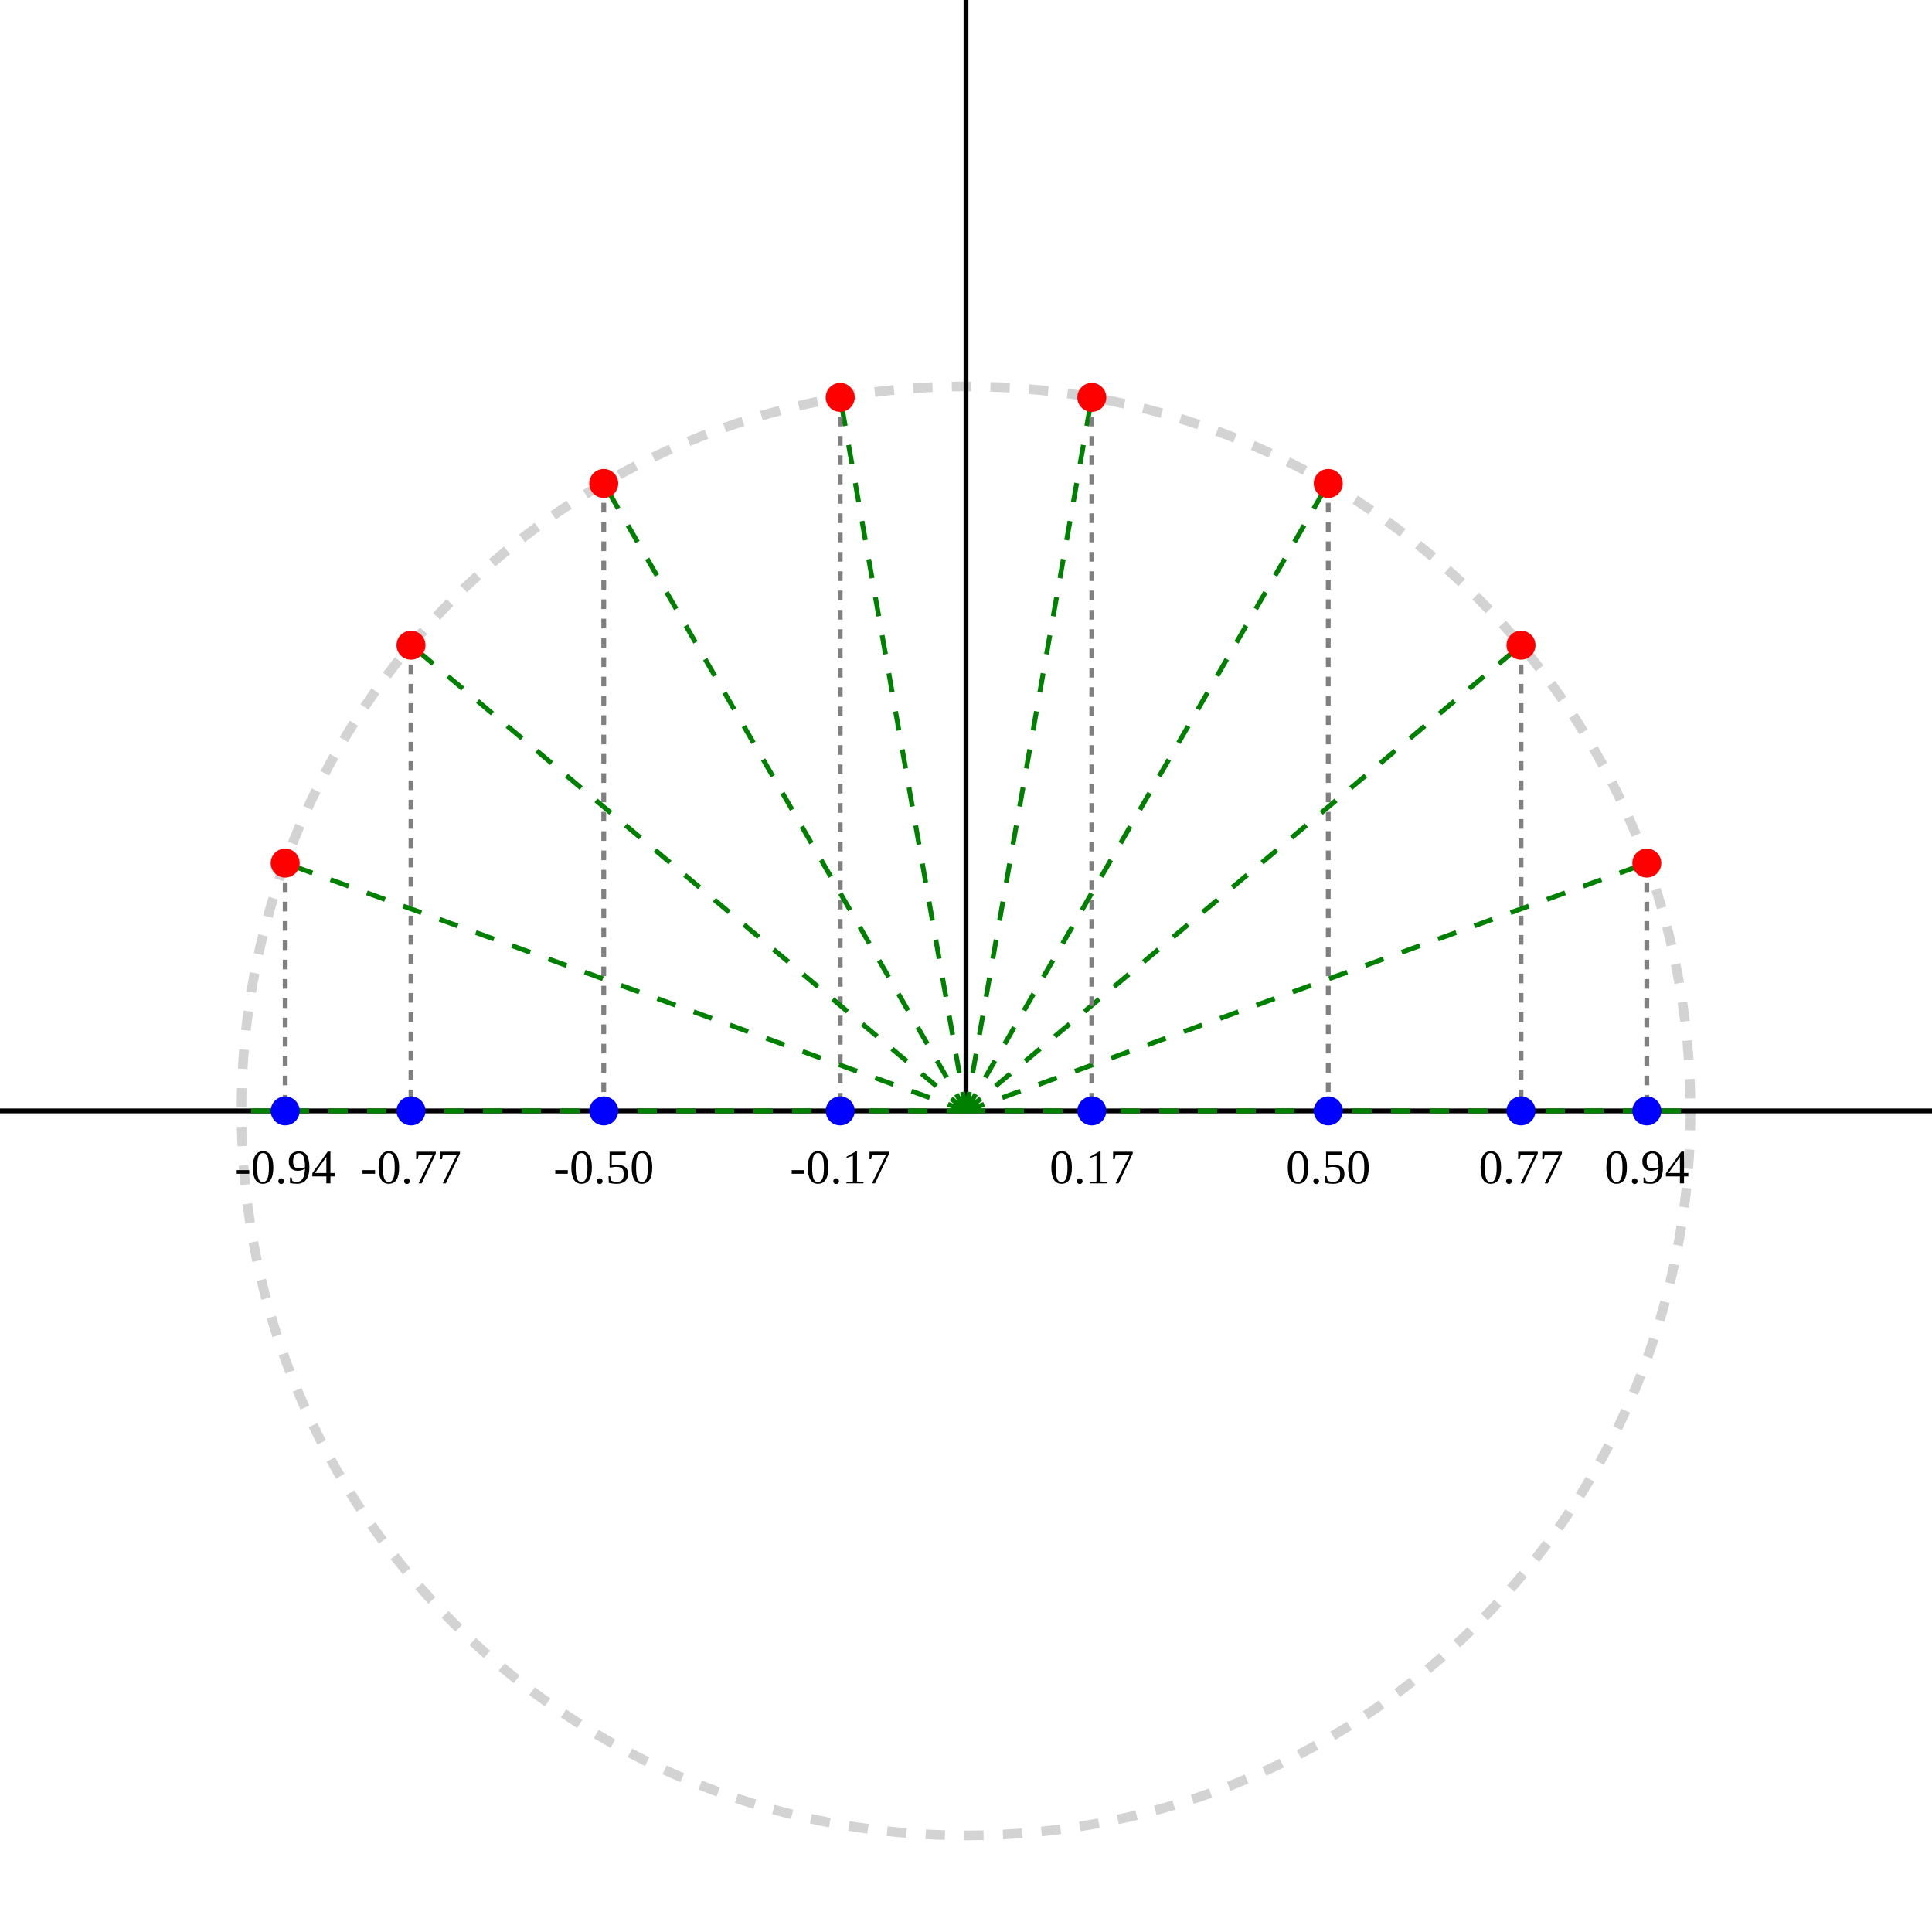
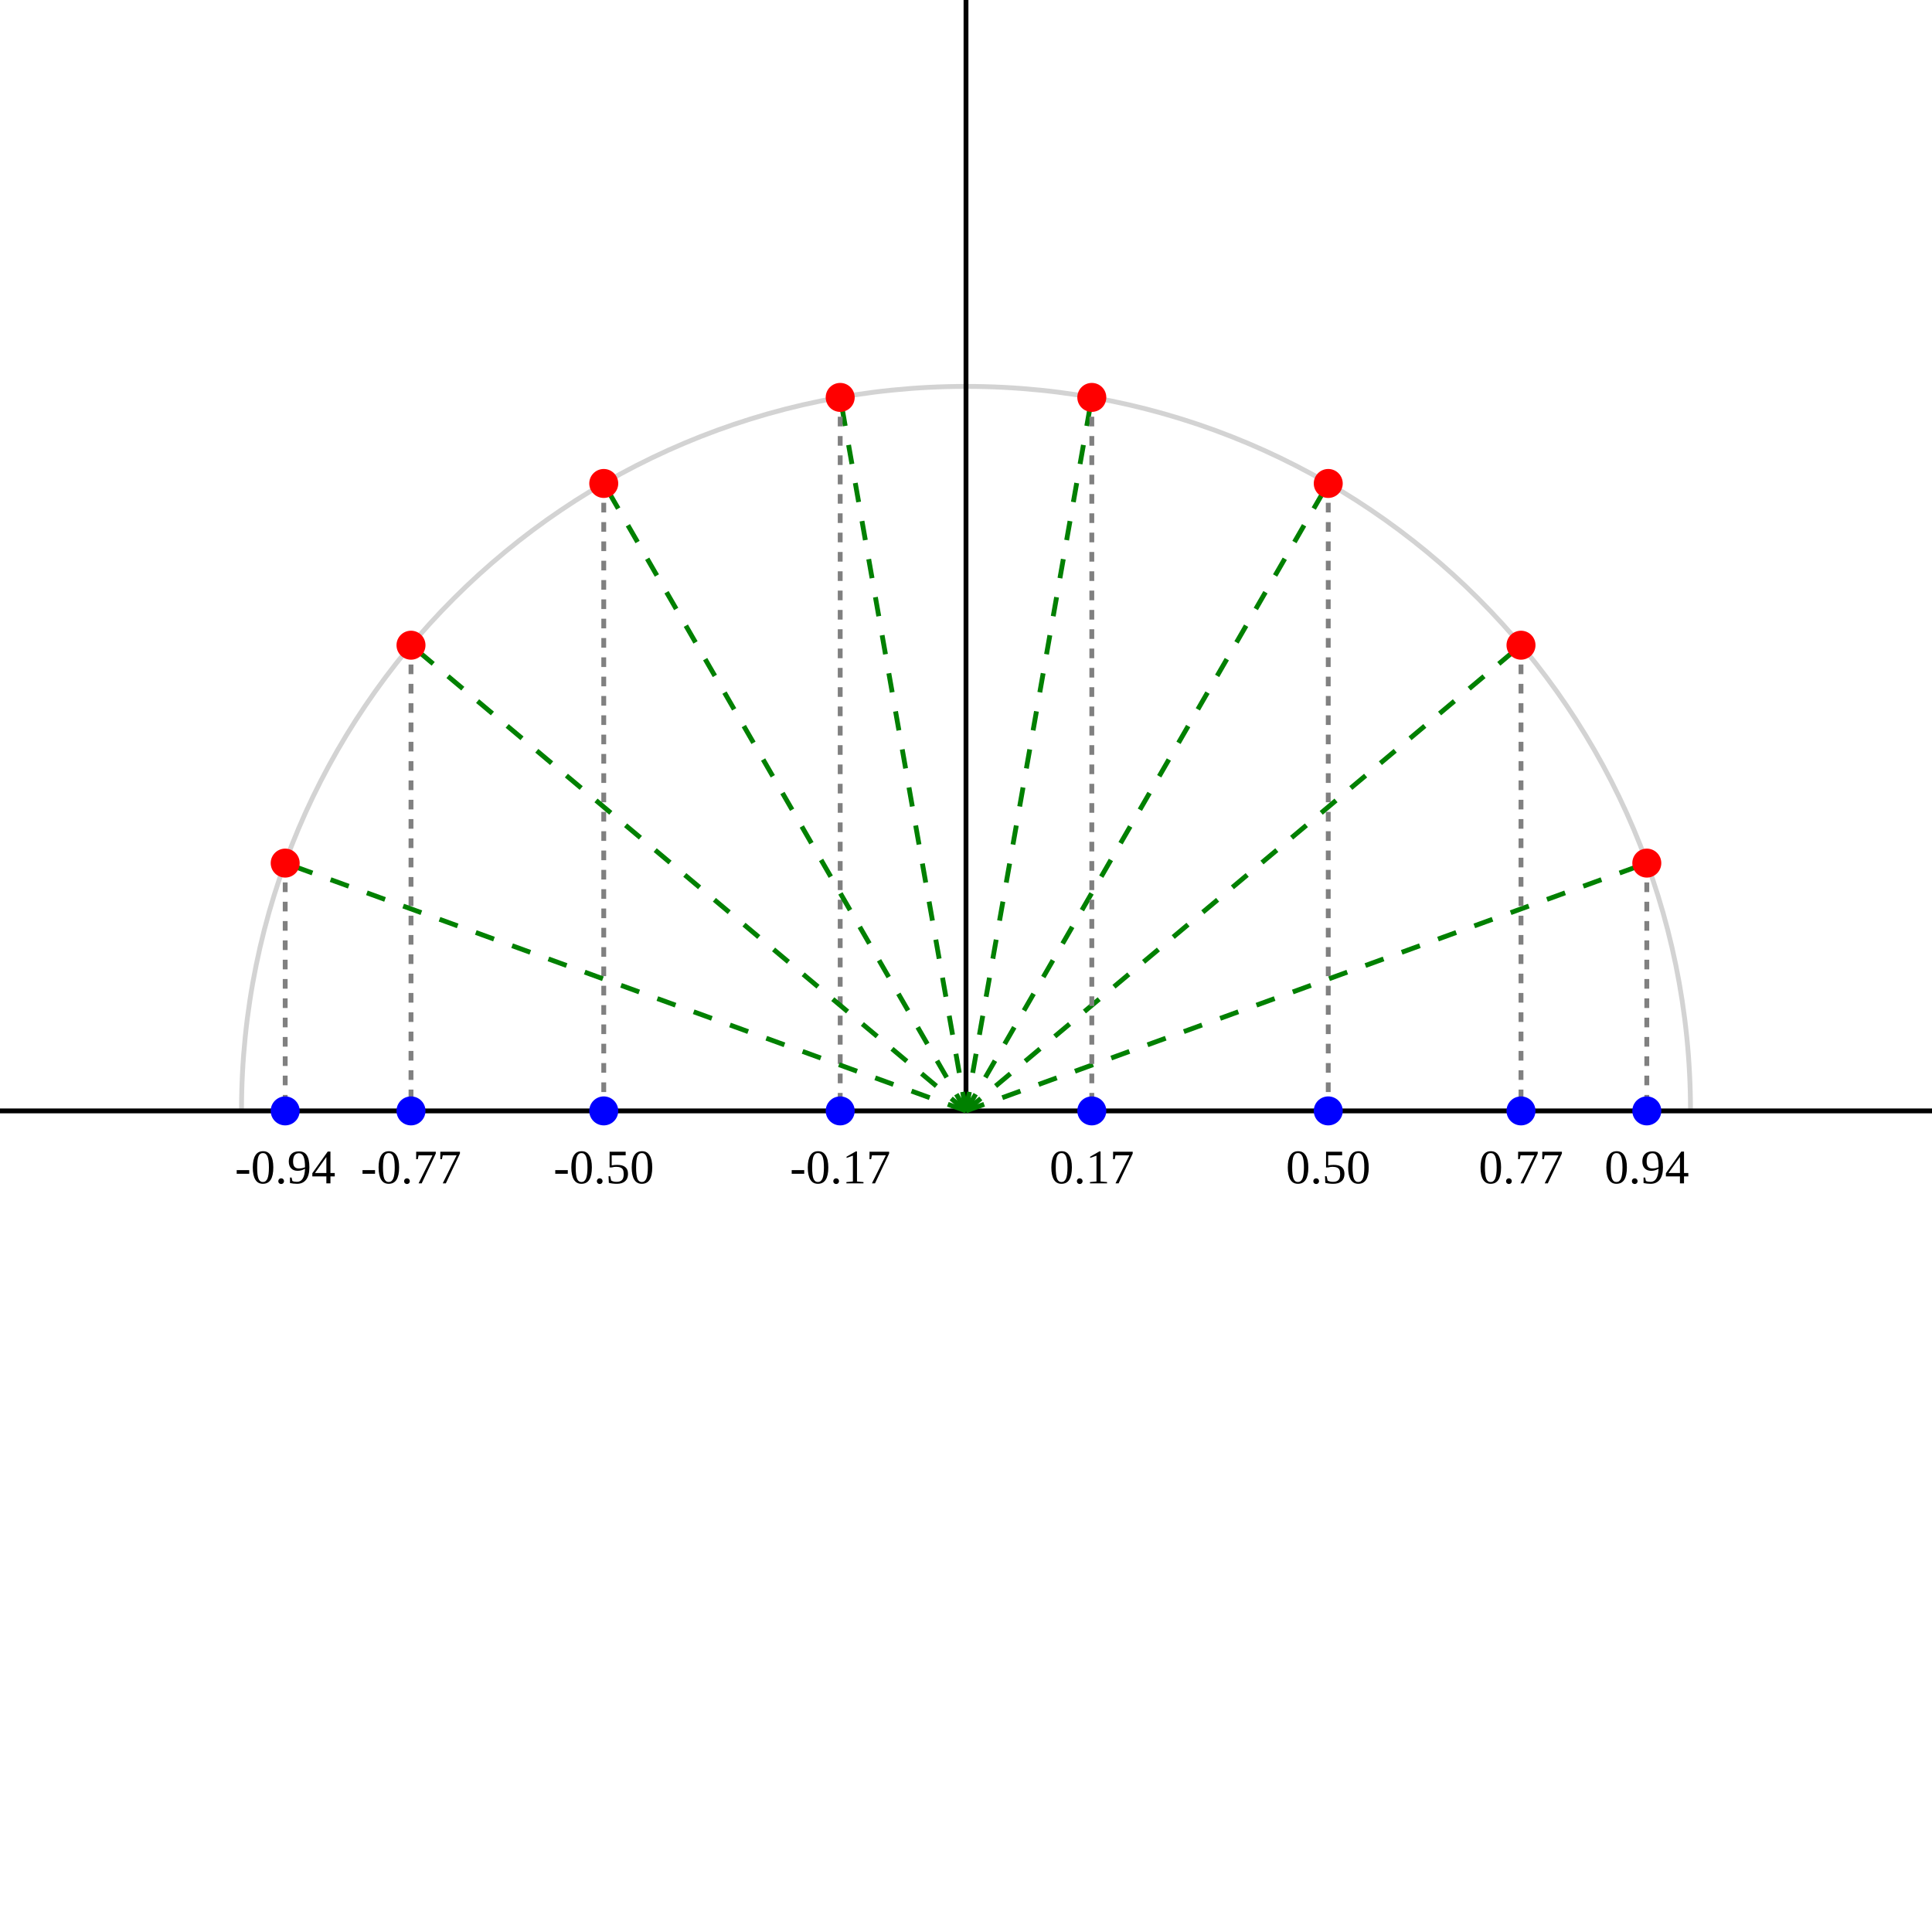
<svg xmlns="http://www.w3.org/2000/svg" width="400" height="400" viewBox="0 0 400 400">
-   <circle cx="200" cy="230" r="150" fill="none" stroke="lightgray" stroke-dasharray="4" stroke-width="2" />
+   <path d="M 50 230 A 150 150 0 0 1 350 230" fill="none" stroke="lightgray" />
  <line x1="0" y1="230" x2="400" y2="230" stroke="black" stroke-width="1" />
  <line x1="200" y1="0" x2="200" y2="230" stroke="black" stroke-width="1" />
-   <line x1="200" y1="230" x2="350.0" y2="230.0" stroke="green" stroke-dasharray="4" stroke-width="1" />
-   <line x1="350.0" y1="230.0" x2="350.0" y2="230" stroke="gray" stroke-dasharray="2" stroke-width="1" />
  <line x1="200" y1="230" x2="340.954" y2="178.697" stroke="green" stroke-dasharray="4" stroke-width="1" />
  <line x1="340.954" y1="178.697" x2="340.954" y2="230" stroke="gray" stroke-dasharray="2" stroke-width="1" />
  <circle cx="340.954" cy="178.697" r="3" fill="red" />
  <line x1="200" y1="230" x2="314.907" y2="133.582" stroke="green" stroke-dasharray="4" stroke-width="1" />
  <line x1="314.907" y1="133.582" x2="314.907" y2="230" stroke="gray" stroke-dasharray="2" stroke-width="1" />
  <circle cx="314.907" cy="133.582" r="3" fill="red" />
  <line x1="200" y1="230" x2="275.0" y2="100.096" stroke="green" stroke-dasharray="4" stroke-width="1" />
  <line x1="275.0" y1="100.096" x2="275.0" y2="230" stroke="gray" stroke-dasharray="2" stroke-width="1" />
  <circle cx="275.0" cy="100.096" r="3" fill="red" />
  <line x1="200" y1="230" x2="226.047" y2="82.279" stroke="green" stroke-dasharray="4" stroke-width="1" />
  <line x1="226.047" y1="82.279" x2="226.047" y2="230" stroke="gray" stroke-dasharray="2" stroke-width="1" />
  <circle cx="226.047" cy="82.279" r="3" fill="red" />
  <line x1="200" y1="230" x2="173.953" y2="82.279" stroke="green" stroke-dasharray="4" stroke-width="1" />
  <line x1="173.953" y1="82.279" x2="173.953" y2="230" stroke="gray" stroke-dasharray="2" stroke-width="1" />
  <circle cx="173.953" cy="82.279" r="3" fill="red" />
  <line x1="200" y1="230" x2="125" y2="100.096" stroke="green" stroke-dasharray="4" stroke-width="1" />
  <line x1="125" y1="100.096" x2="125" y2="230" stroke="gray" stroke-dasharray="2" stroke-width="1" />
  <circle cx="125" cy="100.096" r="3" fill="red" />
  <line x1="200" y1="230" x2="85.093" y2="133.582" stroke="green" stroke-dasharray="4" stroke-width="1" />
  <line x1="85.093" y1="133.582" x2="85.093" y2="230" stroke="gray" stroke-dasharray="2" stroke-width="1" />
  <circle cx="85.093" cy="133.582" r="3" fill="red" />
  <line x1="200" y1="230" x2="59.046" y2="178.697" stroke="green" stroke-dasharray="4" stroke-width="1" />
  <line x1="59.046" y1="178.697" x2="59.046" y2="230" stroke="gray" stroke-dasharray="2" stroke-width="1" />
  <circle cx="59.046" cy="178.697" r="3" fill="red" />
-   <line x1="200" y1="230" x2="50.0" y2="230" stroke="green" stroke-dasharray="4" stroke-width="1" />
-   <line x1="50.0" y1="230" x2="50.0" y2="230" stroke="gray" stroke-dasharray="2" stroke-width="1" />
  <circle cx="340.954" cy="230" r="3" fill="blue" />
  <circle cx="314.907" cy="230" r="3" fill="blue" />
  <circle cx="275.0" cy="230" r="3" fill="blue" />
  <circle cx="226.047" cy="230" r="3" fill="blue" />
  <circle cx="173.953" cy="230" r="3" fill="blue" />
  <circle cx="125" cy="230" r="3" fill="blue" />
  <circle cx="85.093" cy="230" r="3" fill="blue" />
  <circle cx="59.046" cy="230" r="3" fill="blue" />
  <text x="340.954" y="245" font-size="10" text-anchor="middle" fill="black">0.94</text>
  <text x="314.907" y="245" font-size="10" text-anchor="middle" fill="black">0.77</text>
  <text x="275.0" y="245" font-size="10" text-anchor="middle" fill="black">0.50</text>
  <text x="226.047" y="245" font-size="10" text-anchor="middle" fill="black">0.17</text>
  <text x="173.953" y="245" font-size="10" text-anchor="middle" fill="black">-0.17</text>
  <text x="125" y="245" font-size="10" text-anchor="middle" fill="black">-0.50</text>
  <text x="85.093" y="245" font-size="10" text-anchor="middle" fill="black">-0.77</text>
  <text x="59.046" y="245" font-size="10" text-anchor="middle" fill="black">-0.94</text>
</svg>
